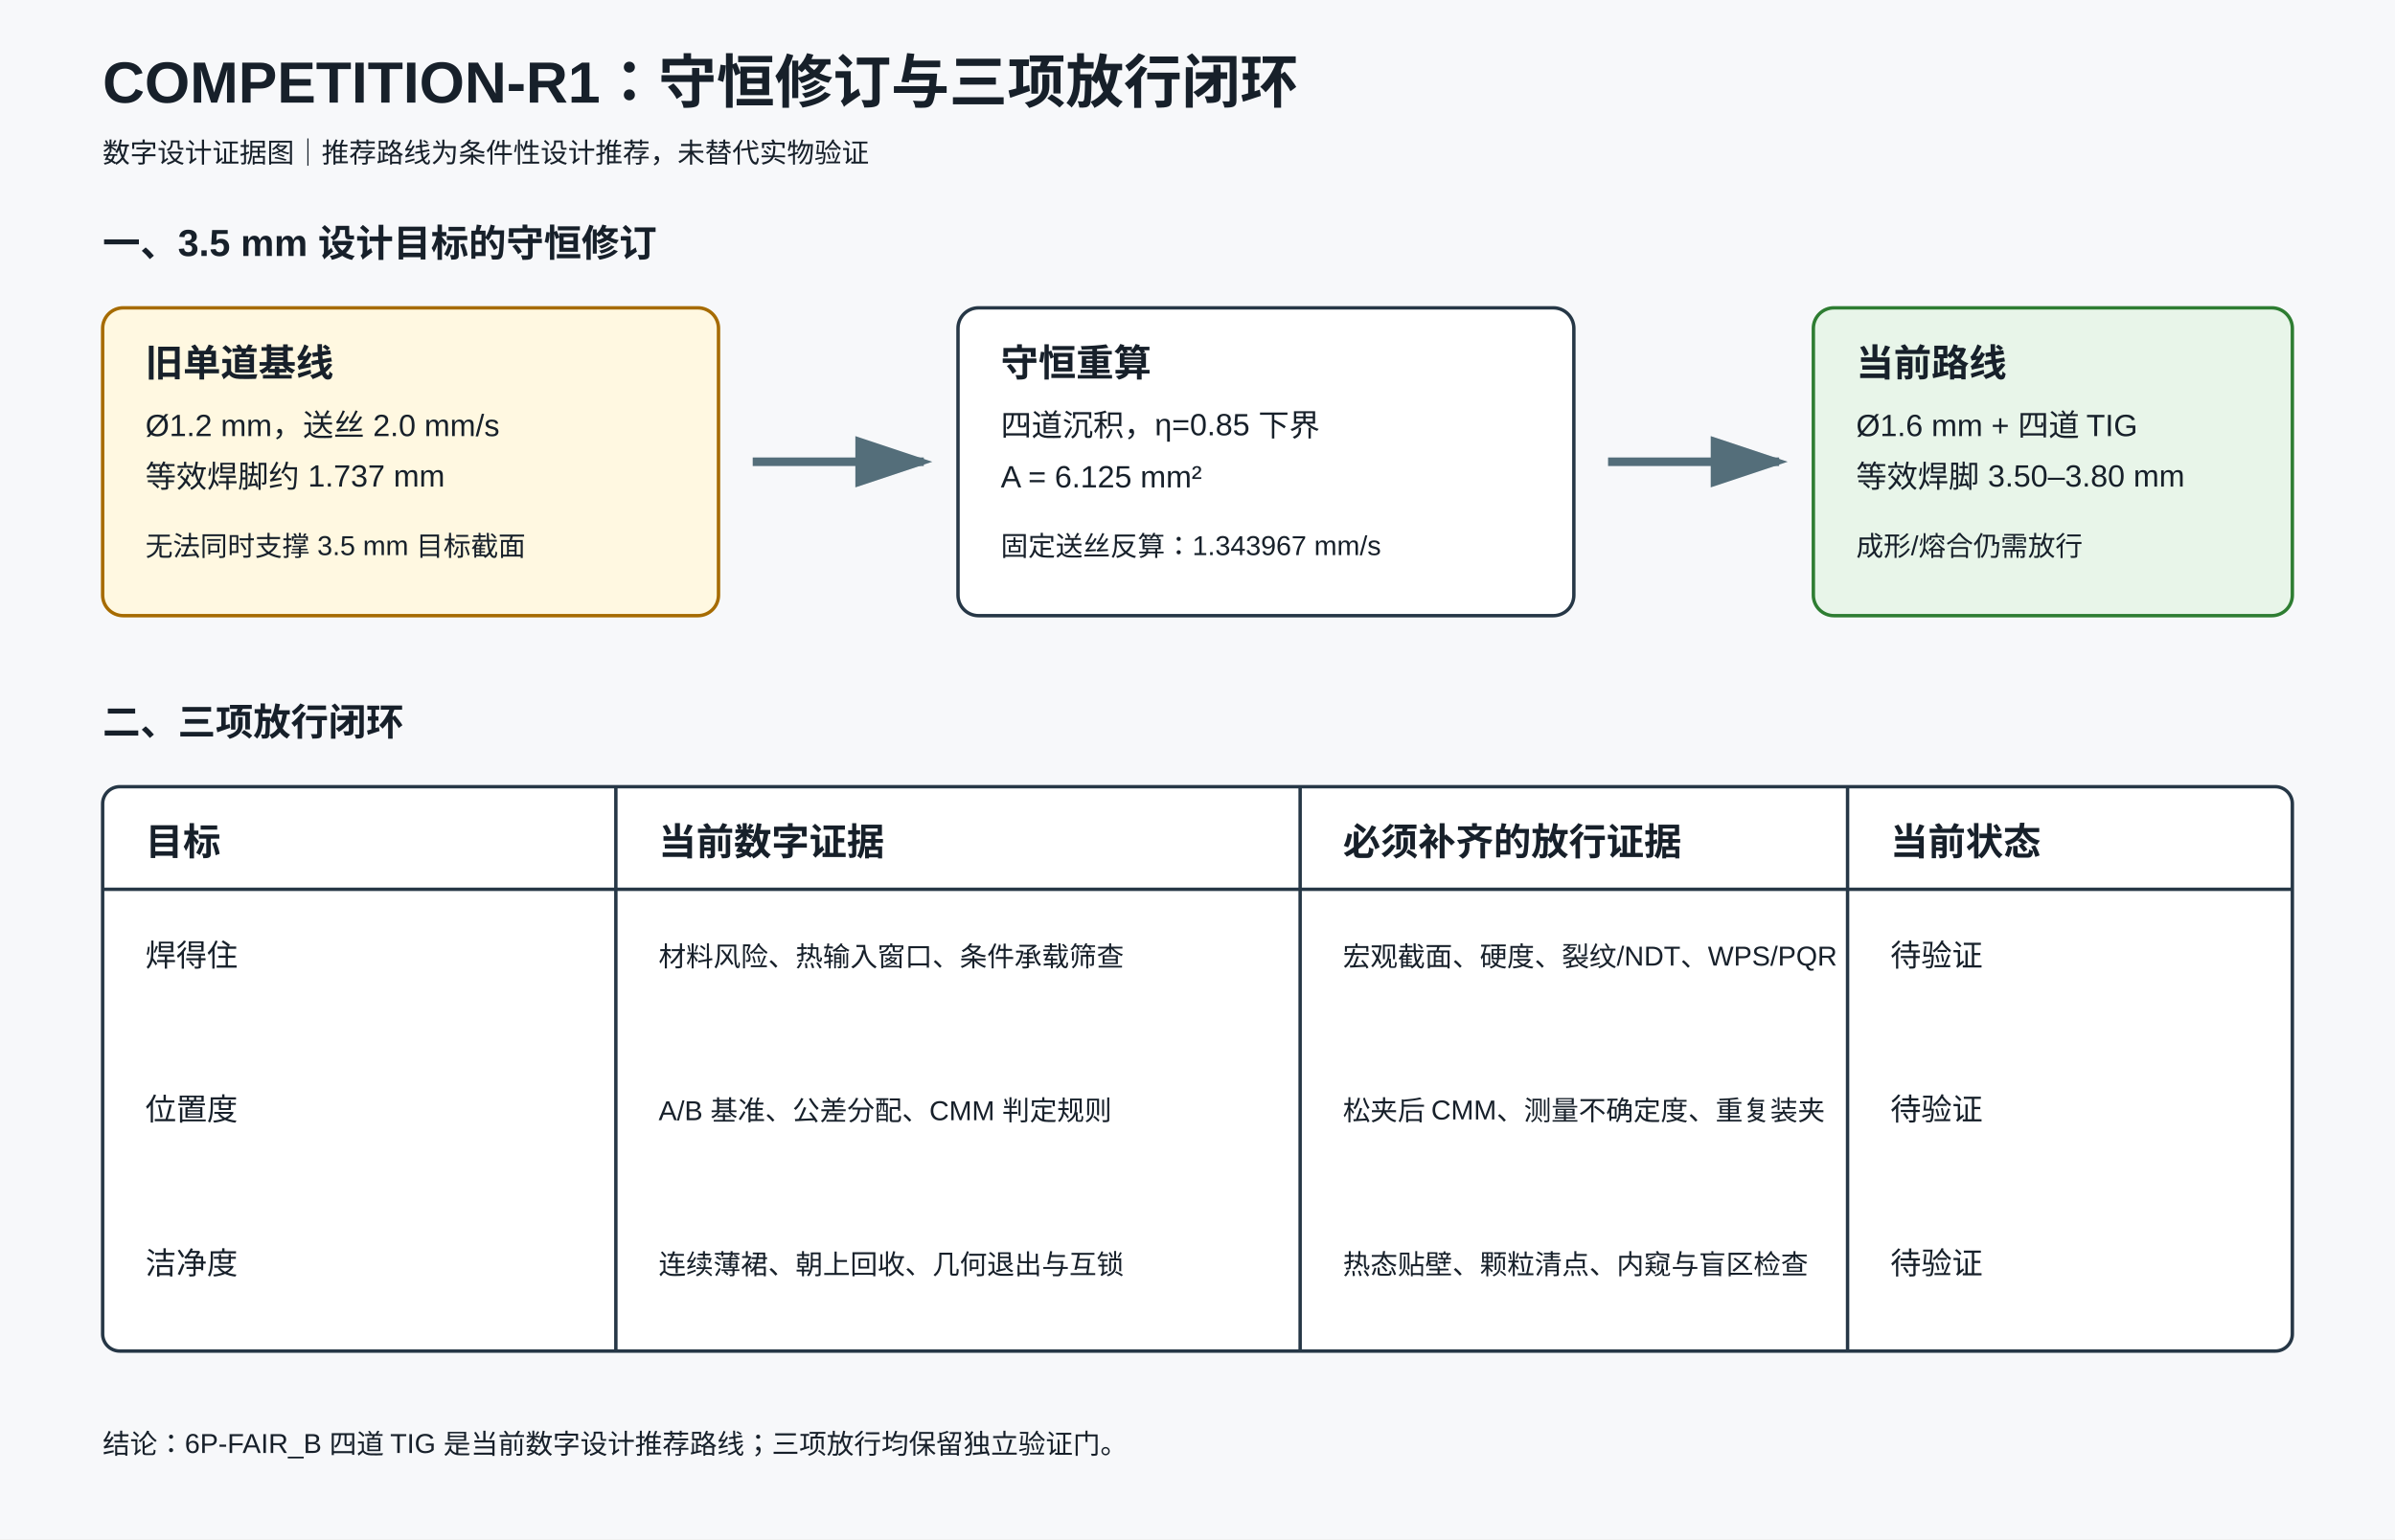
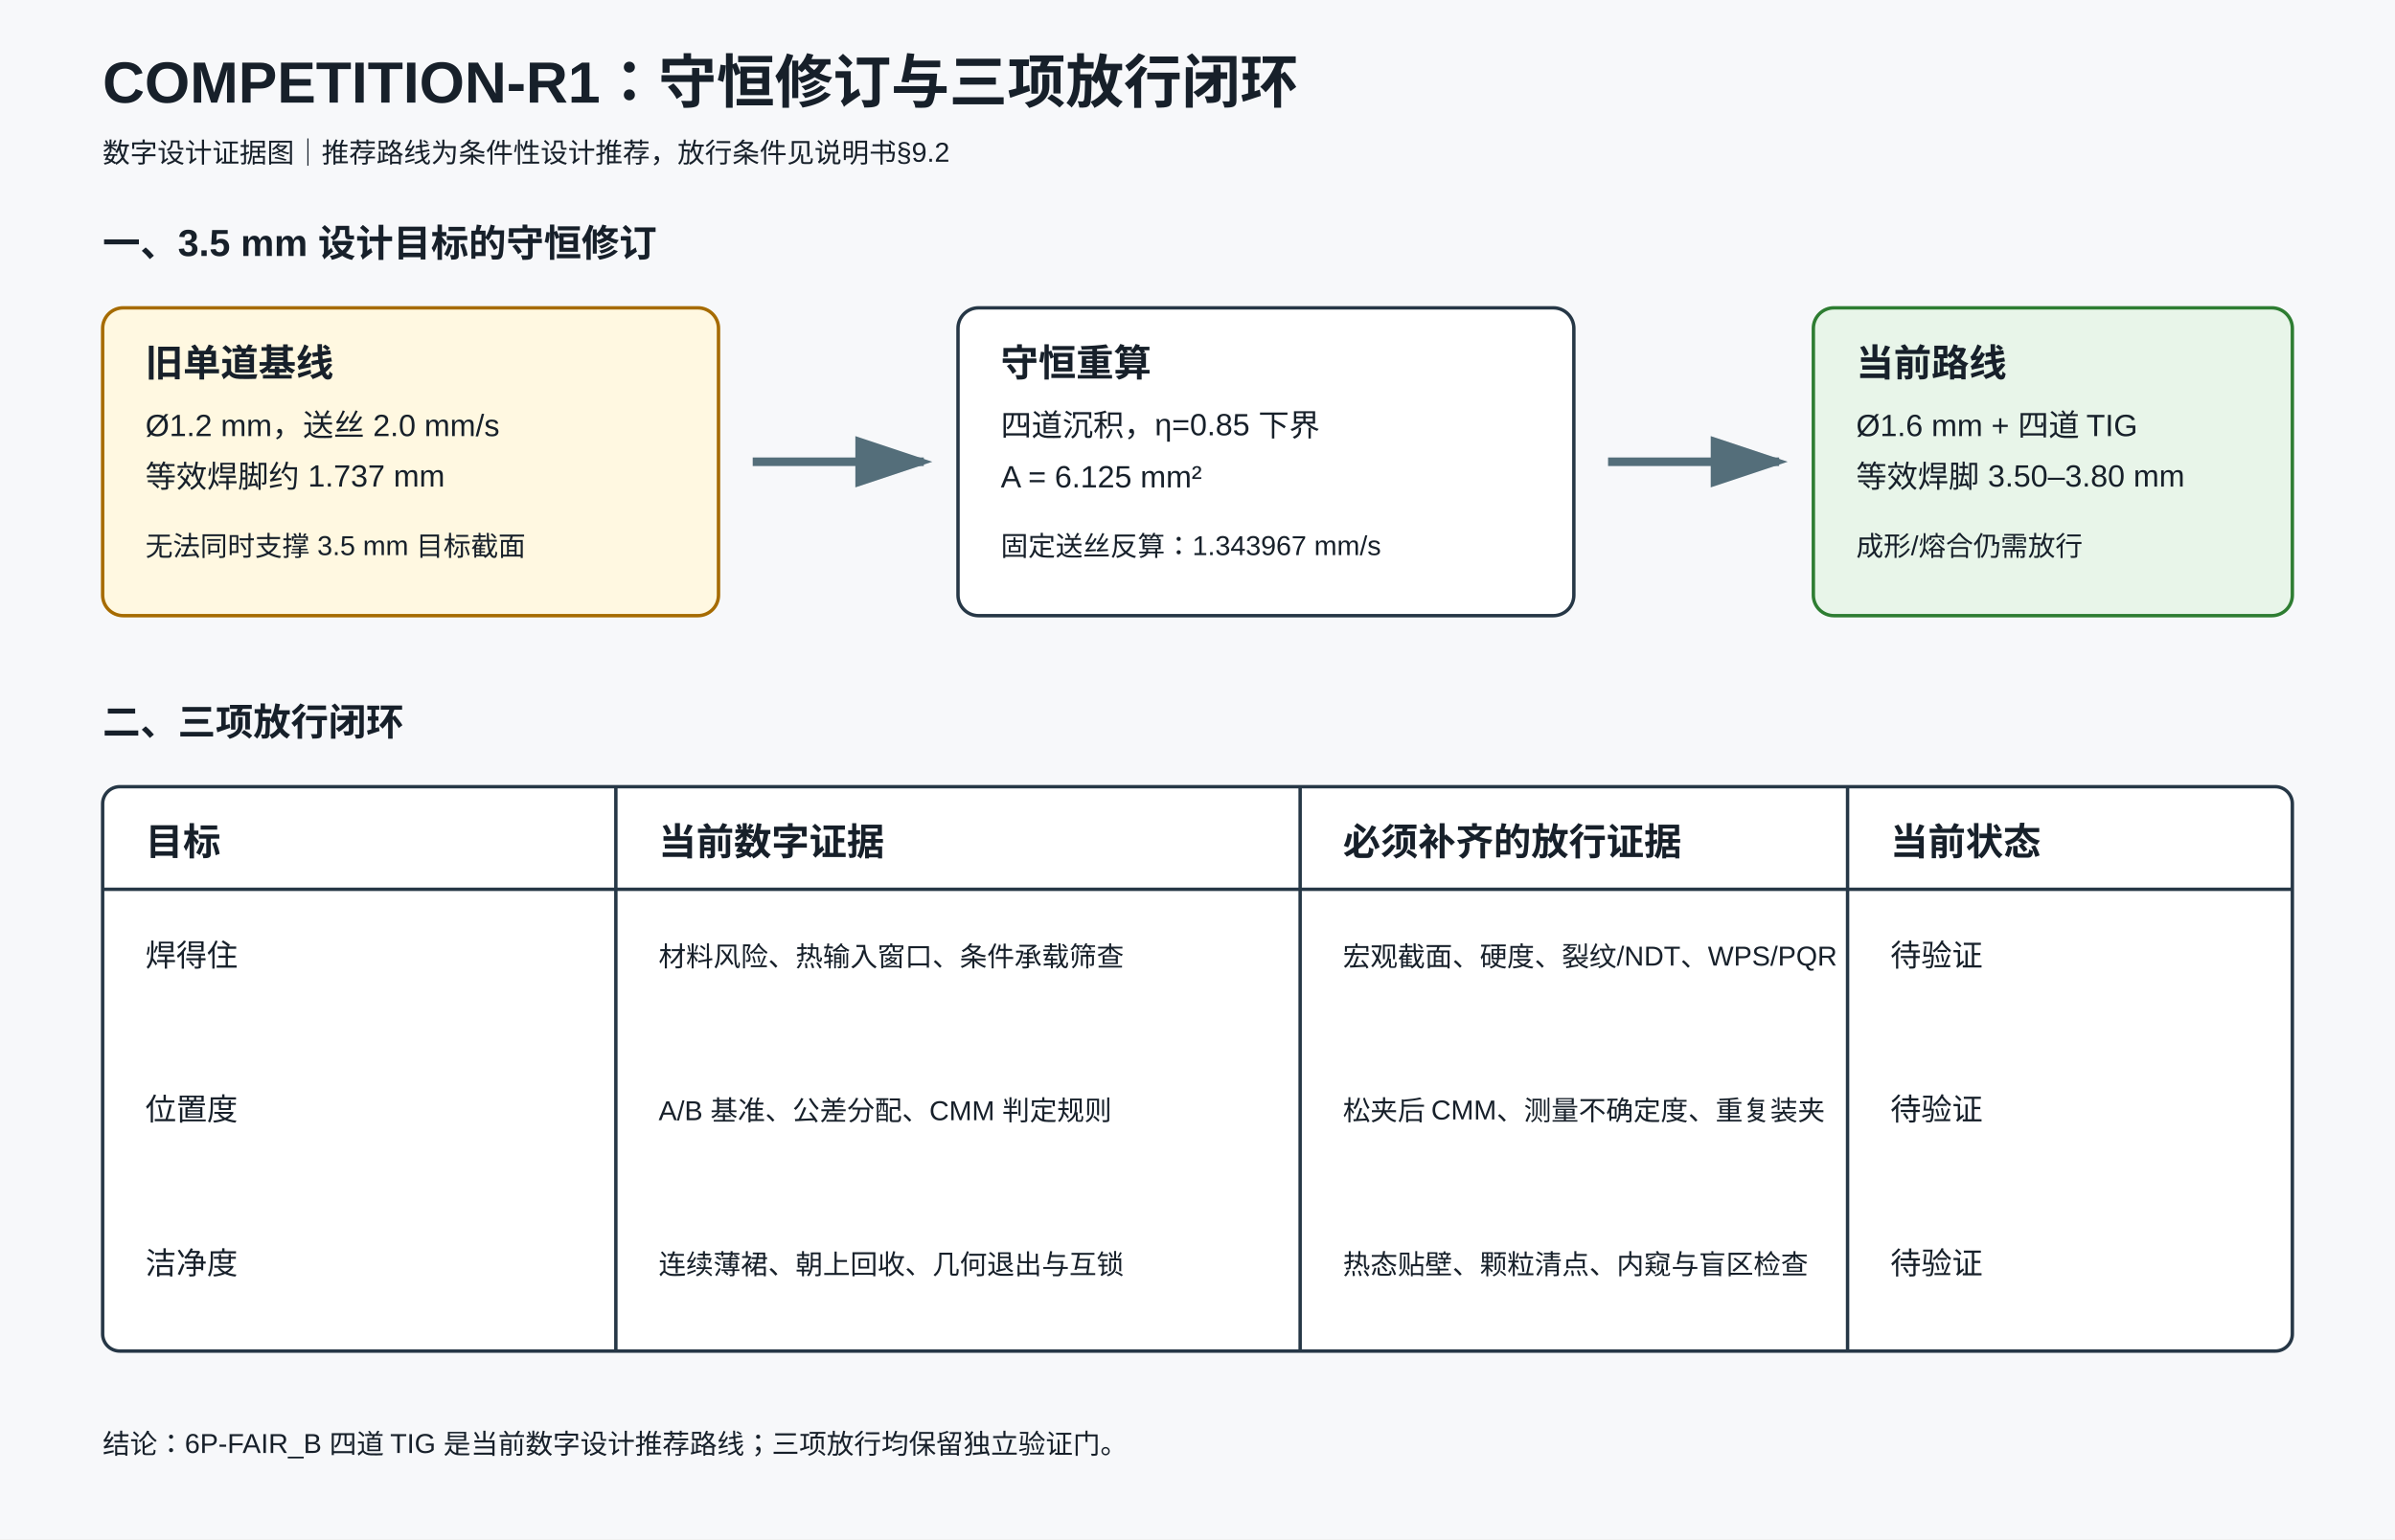
<svg xmlns="http://www.w3.org/2000/svg" width="1400" height="900" viewBox="0 0 1400 900">
  <rect width="1400" height="900" fill="#f7f8fa" />
  <style>text{font-family:'Microsoft YaHei',Arial,sans-serif;fill:#17202a} .title{font-size:34px;font-weight:700}.h{font-size:22px;font-weight:700}.b{font-size:18px}.s{font-size:16px}.box{fill:white;stroke:#263746;stroke-width:2}.good{fill:#e8f5e9;stroke:#2e7d32}.warn{fill:#fff8e1;stroke:#a66b00}</style>
  <text x="60" y="60" class="title">COMPETITION-R1：守恒修订与三项放行闭环</text>
-   <text x="60" y="95" class="s">数字设计证据图｜推荐路线为条件性设计推荐，未替代实物验证</text>
+   <text x="60" y="95" class="s">数字设计证据图｜推荐路线为条件性设计推荐，放行条件见说明书§9.2</text>
  <text x="60" y="150" class="h">一、3.5 mm 设计目标的守恒修订</text>
  <rect x="60" y="180" width="360" height="180" rx="12" class="box warn" />
  <text x="85" y="220" class="h">旧单道基线</text>
  <text x="85" y="255" class="b">Ø1.2 mm，送丝 2.0 mm/s</text>
  <text x="85" y="285" class="b">等效焊脚约 1.737 mm</text>
  <text x="85" y="325" class="s">无法同时支撑 3.5 mm 目标截面</text>
  <path d="M440 270 H540" stroke="#546e7a" stroke-width="5" marker-end="url(#a)" />
  <rect x="560" y="180" width="360" height="180" rx="12" class="box" />
  <text x="585" y="220" class="h">守恒重算</text>
  <text x="585" y="255" class="b">四道沉积，η=0.85 下界</text>
  <text x="585" y="285" class="b">A = 6.125 mm²</text>
  <text x="585" y="325" class="s">固定送丝反算：1.343967 mm/s</text>
  <path d="M940 270 H1040" stroke="#546e7a" stroke-width="5" marker-end="url(#a)" />
  <rect x="1060" y="180" width="280" height="180" rx="12" class="box good" />
  <text x="1085" y="220" class="h">当前路线</text>
  <text x="1085" y="255" class="b">Ø1.6 mm + 四道 TIG</text>
  <text x="1085" y="285" class="b">等效焊脚 3.50–3.80 mm</text>
  <text x="1085" y="325" class="s">成形/熔合仍需放行</text>
  <defs>
    <marker id="a" markerWidth="10" markerHeight="10" refX="8" refY="3" orient="auto">
      <path d="M0,0 L0,6 L9,3 z" fill="#546e7a" />
    </marker>
  </defs>
  <text x="60" y="430" class="h">二、三项放行闭环</text>
  <rect x="60" y="460" width="1280" height="330" rx="10" class="box" />
  <line x1="60" y1="520" x2="1340" y2="520" stroke="#263746" stroke-width="2" />
  <line x1="360" y1="460" x2="360" y2="790" stroke="#263746" stroke-width="2" />
  <line x1="760" y1="460" x2="760" y2="790" stroke="#263746" stroke-width="2" />
  <line x1="1080" y1="460" x2="1080" y2="790" stroke="#263746" stroke-width="2" />
  <text x="85" y="500" class="h">目标</text>
  <text x="385" y="500" class="h">当前数字证据</text>
  <text x="785" y="500" class="h">必须补齐的放行证据</text>
  <text x="1105" y="500" class="h">当前状态</text>
  <text x="85" y="565" class="b">焊得住</text>
  <text x="385" y="565" class="s">材料风险、热输入窗口、条件承载筛查</text>
  <text x="785" y="565" class="s">宏观截面、硬度、裂纹/NDT、WPS/PQR</text>
  <text x="1105" y="565" class="b">待验证</text>
  <text x="85" y="655" class="b">位置度</text>
  <text x="385" y="655" class="s">A/B 基准、公差分配、CMM 判定规则</text>
  <text x="785" y="655" class="s">松夹后 CMM、测量不确定度、重复装夹</text>
  <text x="1105" y="655" class="b">待验证</text>
  <text x="85" y="745" class="b">洁净度</text>
  <text x="385" y="745" class="s">连续薄裙、朝上回收、几何退出与互锁</text>
  <text x="785" y="745" class="s">热态贴壁、颗粒清点、内窥与盲区检查</text>
  <text x="1105" y="745" class="b">待验证</text>
  <text x="60" y="850" class="s">结论：6P-FAIR_B 四道 TIG 是当前数字设计推荐路线；三项放行均保留独立验证门。</text>
</svg>
